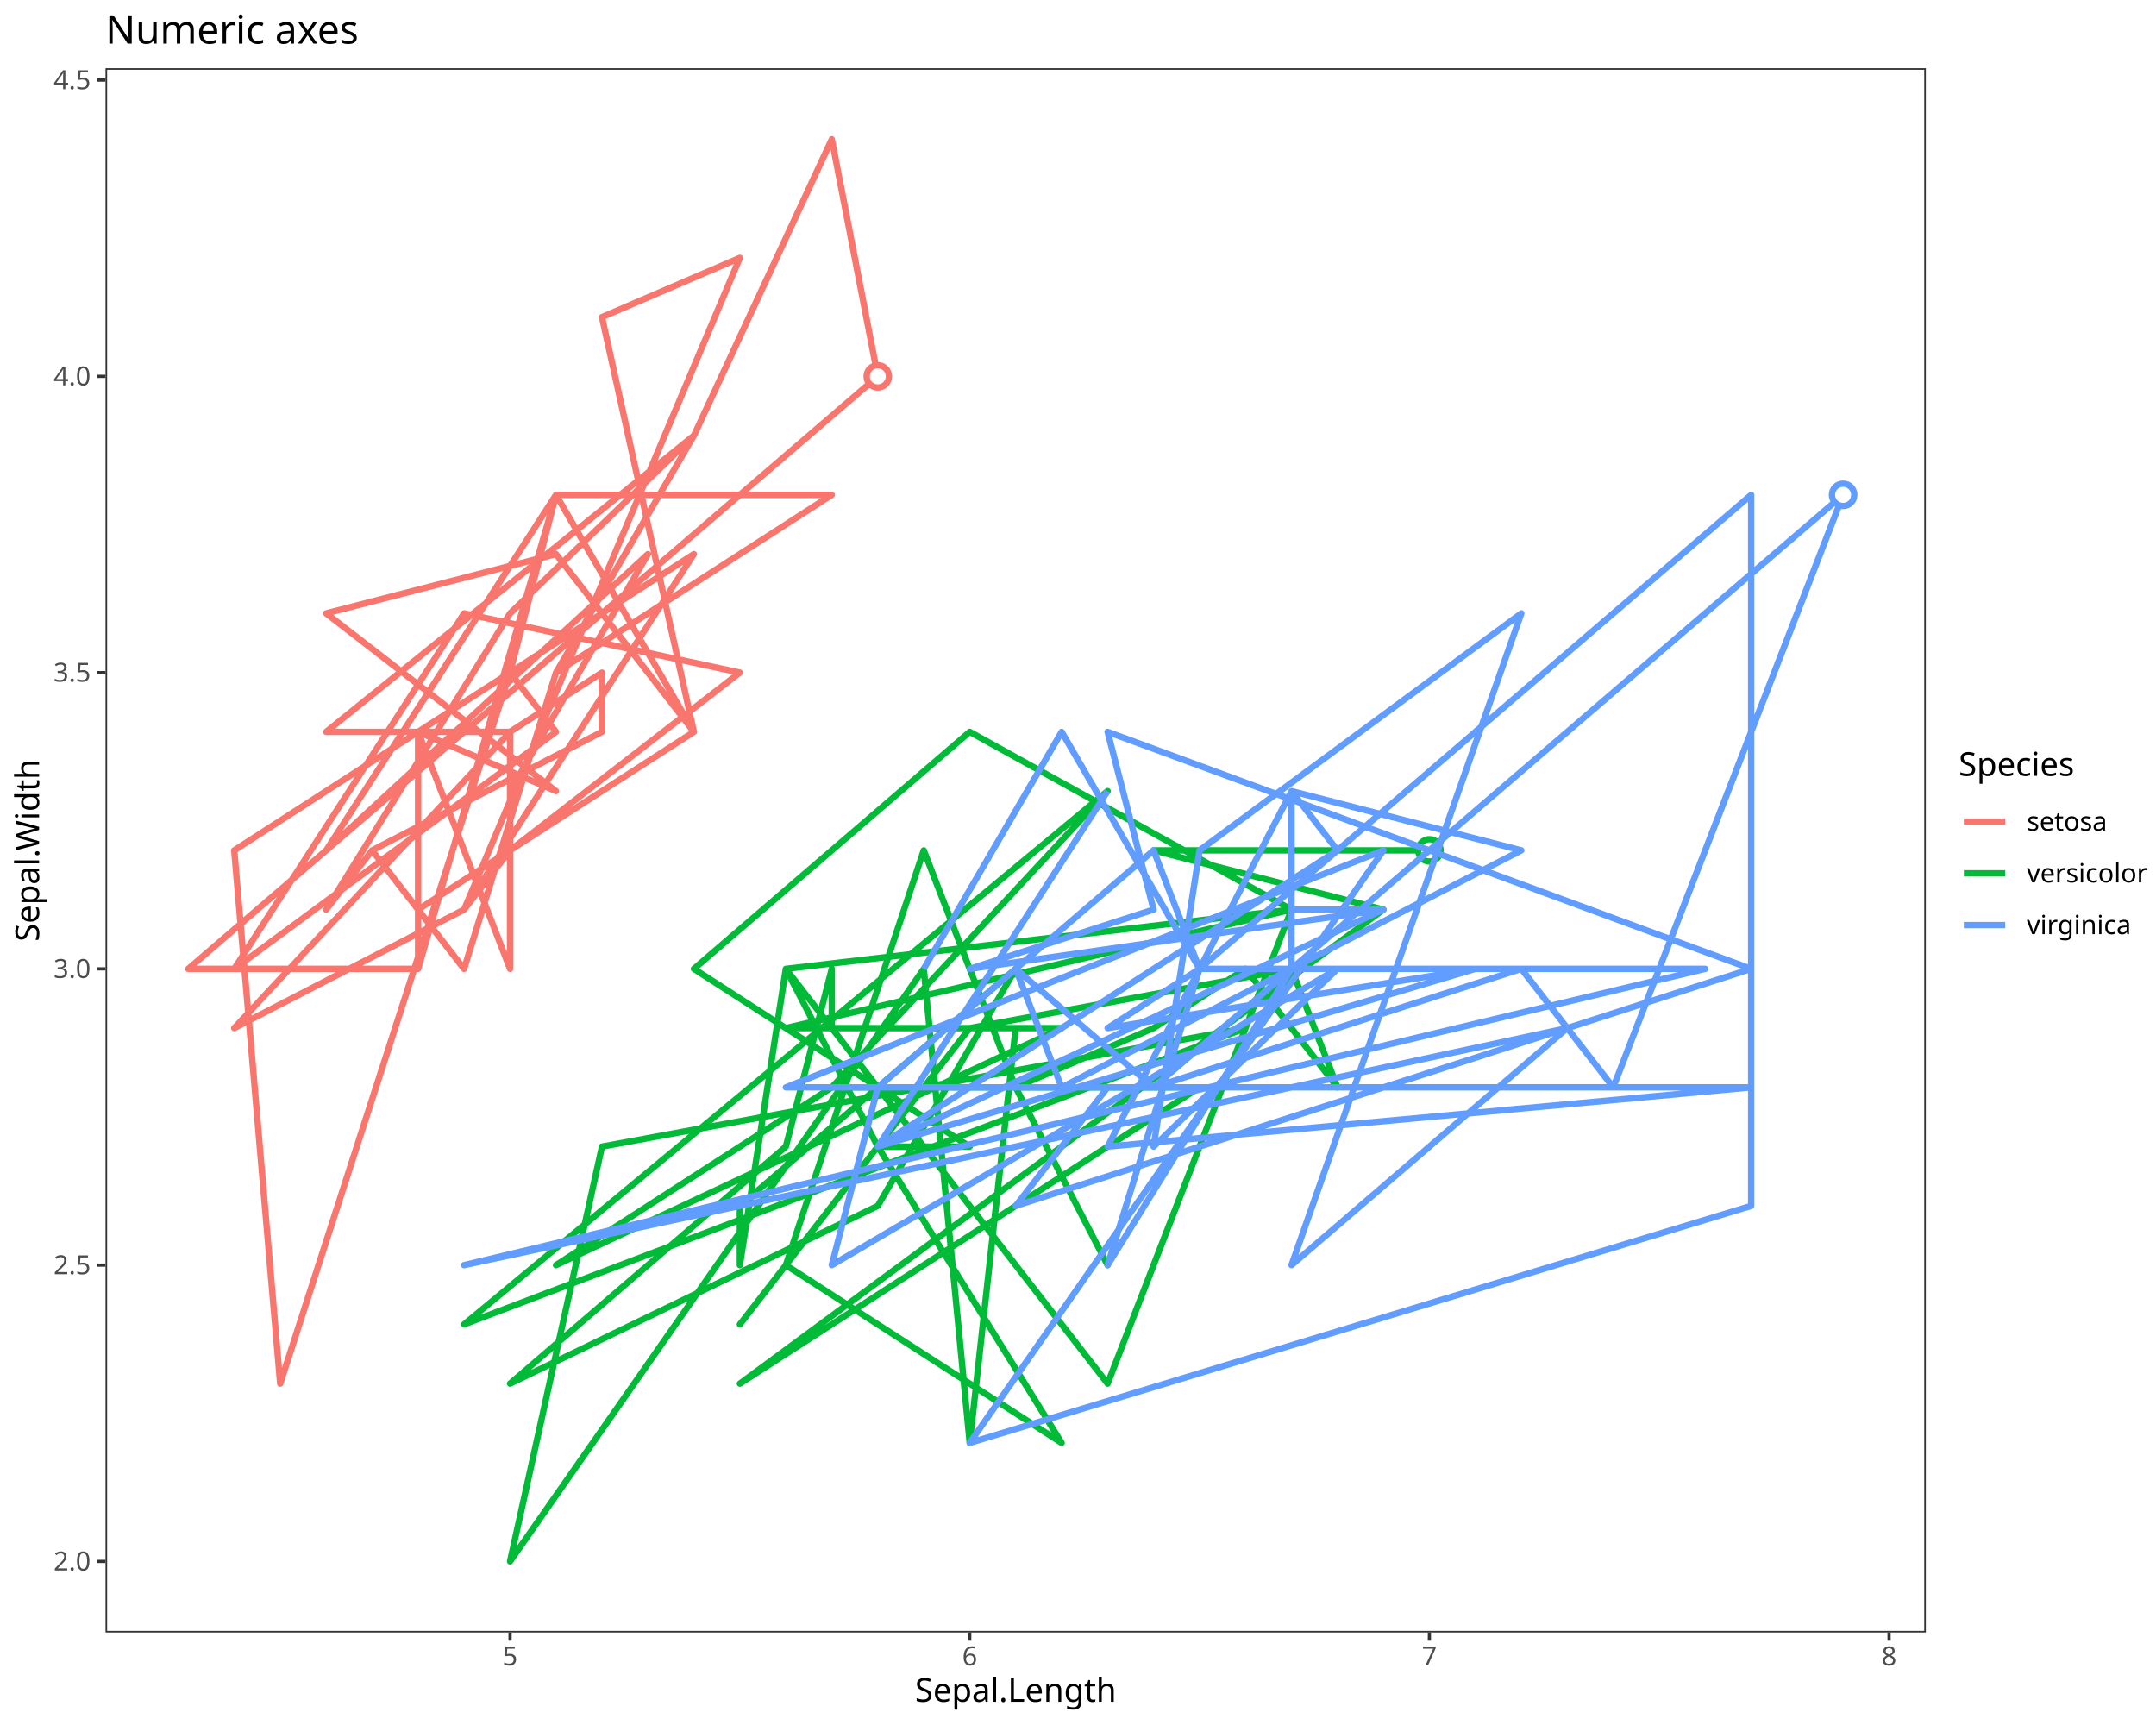
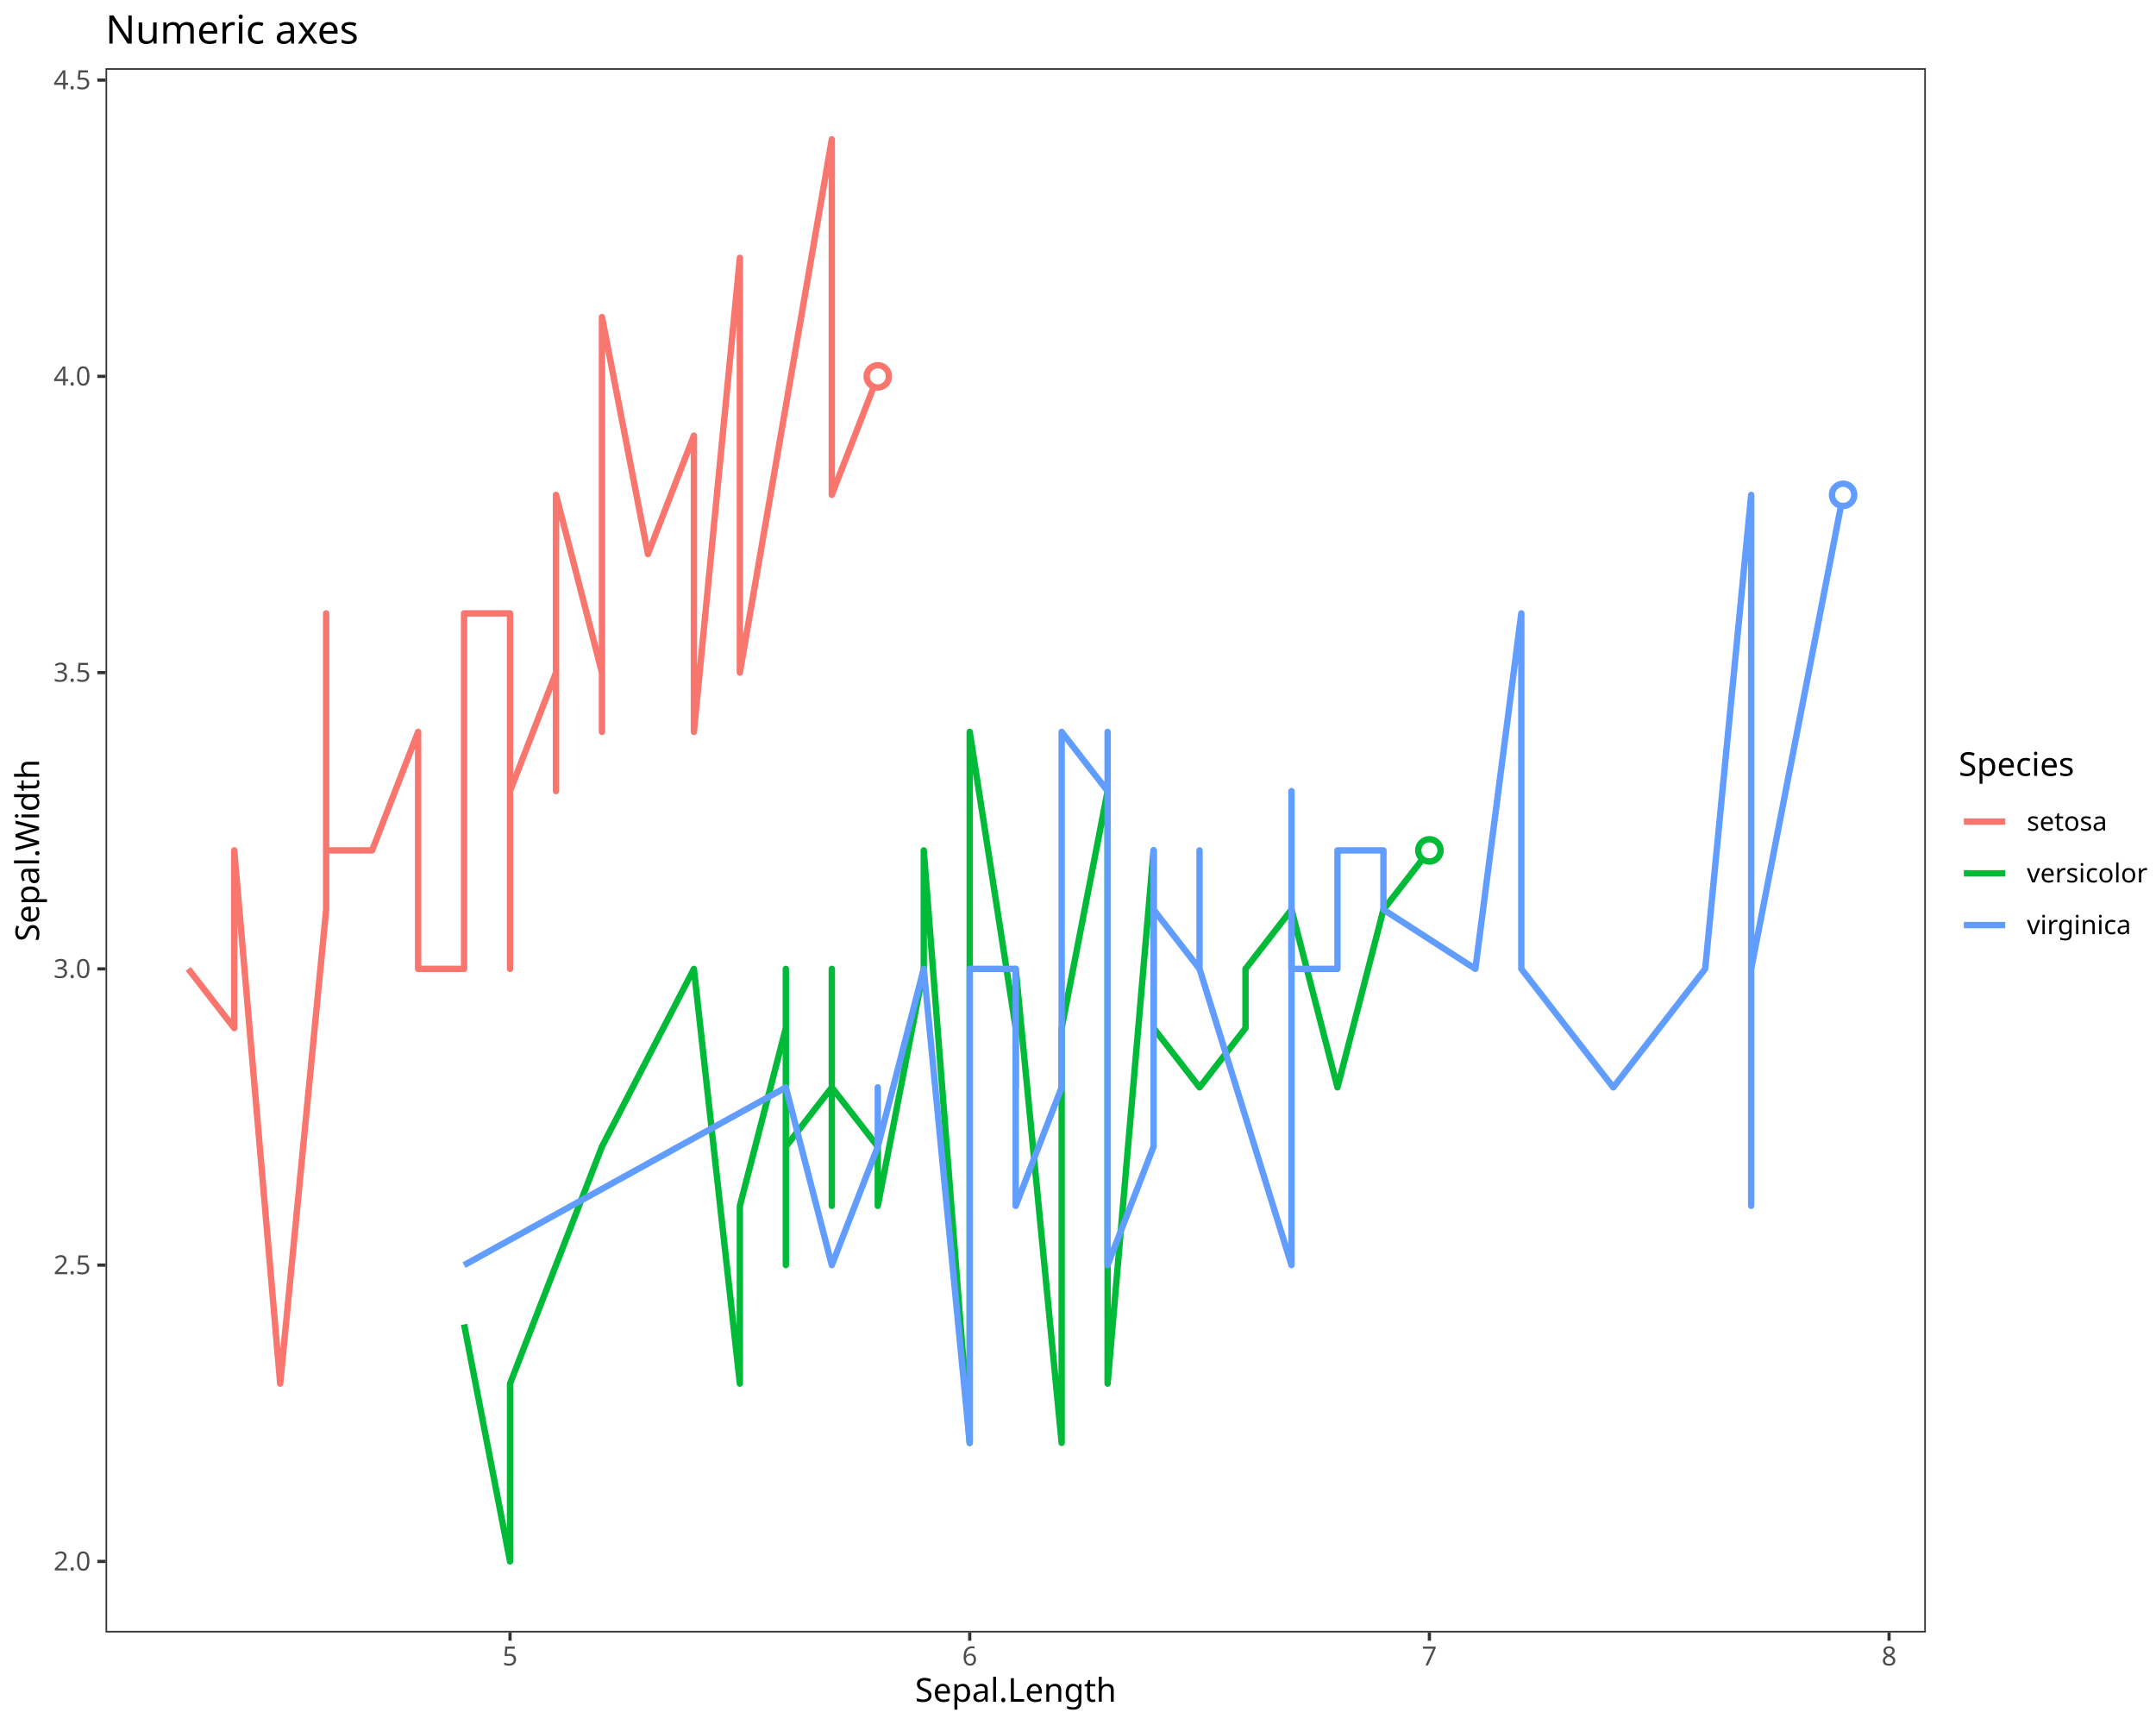
<svg xmlns="http://www.w3.org/2000/svg" class="svglite" data-engine-version="2.0" width="720.00pt" height="576.00pt" viewBox="0 0 720.00 576.00">
  <defs>
    <style type="text/css">
    .svglite line, .svglite polyline, .svglite polygon, .svglite path, .svglite rect, .svglite circle {
      fill: none;
      stroke: #000000;
      stroke-linecap: round;
      stroke-linejoin: round;
      stroke-miterlimit: 10.00;
    }
  </style>
  </defs>
  <rect width="100%" height="100%" style="stroke: none; fill: #FFFFFF;" />
  <defs>
    <clipPath id="cpMC4wMHw3MjAuMDB8MC4wMHw1NzYuMDA=">
      <rect x="0.00" y="0.00" width="720.00" height="576.00" />
    </clipPath>
  </defs>
  <g clip-path="url(#cpMC4wMHw3MjAuMDB8MC4wMHw1NzYuMDA=)">
    <rect x="0.00" y="0.00" width="720.00" height="576.00" style="stroke-width: 1.07; stroke: #FFFFFF; fill: #FFFFFF;" />
  </g>
  <defs>
    <clipPath id="cpMzUuMjR8NjQzLjE0fDIyLjc4fDU0NS4xMQ==">
      <rect x="35.24" y="22.78" width="607.90" height="522.33" />
    </clipPath>
  </defs>
  <g clip-path="url(#cpMzUuMjR8NjQzLjE0fDIyLjc4fDU0NS4xMQ==)">
    <rect x="35.24" y="22.78" width="607.90" height="522.33" style="stroke-width: 1.07; stroke: none; fill: #FFFFFF;" />
-     <polyline points="185.68,224.59 154.98,323.52 124.27,283.95 108.92,303.73 170.33,204.81 231.73,145.45 108.92,244.38 170.33,244.38 78.22,343.30 154.98,303.73 231.73,185.02 139.63,244.38 139.63,323.52 62.87,323.52 293.14,125.67 277.78,46.53 231.73,145.45 185.68,224.59 277.78,165.24 185.68,165.24 231.73,244.38 185.68,185.02 108.92,204.81 185.68,264.16 139.63,244.38 170.33,323.52 170.33,244.38 201.03,224.59 201.03,244.38 124.27,283.95 139.63,303.73 231.73,244.38 201.03,105.88 247.08,86.10 154.98,303.73 170.33,283.95 247.08,224.59 154.98,204.81 78.22,323.52 185.68,244.38 170.33,224.59 93.57,462.01 78.22,283.95 170.33,224.59 185.68,165.24 139.63,323.52 185.68,165.24 108.92,283.95 216.38,185.02 170.33,264.16 " style="stroke-width: 2.13; stroke: #F8766D; stroke-linecap: butt;" />
+     <polyline points="62.87,323.52 78.22,343.30 78.22,323.52 78.22,283.95 93.57,462.01 108.92,303.73 108.92,244.38 108.92,204.81 108.92,283.95 124.27,283.95 124.27,283.95 139.63,244.38 139.63,323.52 139.63,244.38 139.63,303.73 139.63,323.52 154.98,323.52 154.98,303.73 154.98,303.73 154.98,204.81 170.33,204.81 170.33,244.38 170.33,323.52 170.33,244.38 170.33,283.95 170.33,224.59 170.33,224.59 170.33,264.16 185.68,224.59 185.68,224.59 185.68,165.24 185.68,185.02 185.68,264.16 185.68,244.38 185.68,165.24 185.68,165.24 201.03,224.59 201.03,244.38 201.03,105.88 216.38,185.02 231.73,145.45 231.73,185.02 231.73,145.45 231.73,244.38 231.73,244.38 247.08,86.10 247.08,224.59 277.78,46.53 277.78,165.24 293.14,125.67 " style="stroke-width: 2.13; stroke: #F8766D; stroke-linecap: butt;" />
    <circle cx="293.14" cy="125.67" r="3.73" style="stroke-width: 2.13; stroke: #F8766D; fill: #FFFFFF;" />
-     <polyline points="477.35,283.95 385.24,283.95 462.00,303.73 247.08,462.01 400.59,363.09 277.78,363.09 369.89,264.16 154.98,442.23 415.94,343.30 201.03,382.87 170.33,521.37 308.49,323.52 323.84,481.80 339.19,343.30 262.43,343.30 431.30,303.73 262.43,323.52 293.14,382.87 354.54,481.80 262.43,422.44 308.49,283.95 339.19,363.09 369.89,422.44 339.19,363.09 385.24,343.30 415.94,323.52 446.65,363.09 431.30,323.52 323.84,343.30 277.78,402.66 247.08,442.23 247.08,442.23 293.14,382.87 323.84,382.87 231.73,323.52 323.84,244.38 431.30,303.73 369.89,462.01 262.43,323.52 247.08,422.44 247.08,402.66 339.19,323.52 293.14,402.66 170.33,462.01 262.43,382.87 277.78,323.52 277.78,343.30 354.54,343.30 185.68,422.44 277.78,363.09 " style="stroke-width: 2.13; stroke: #00BA38; stroke-linecap: butt;" />
+     <polyline points="154.98,442.23 170.33,521.37 170.33,462.01 185.68,422.44 201.03,382.87 231.73,323.52 247.08,462.01 247.08,442.23 247.08,442.23 247.08,422.44 247.08,402.66 262.43,343.30 262.43,323.52 262.43,422.44 262.43,323.52 262.43,382.87 277.78,363.09 277.78,402.66 277.78,323.52 277.78,343.30 277.78,363.09 293.14,382.87 293.14,382.87 293.14,402.66 308.49,323.52 308.49,283.95 323.84,481.80 323.84,343.30 323.84,382.87 323.84,244.38 339.19,343.30 339.19,363.09 339.19,363.09 339.19,323.52 354.54,481.80 354.54,343.30 369.89,264.16 369.89,422.44 369.89,462.01 385.24,283.95 385.24,343.30 400.59,363.09 415.94,343.30 415.94,323.52 431.30,303.73 431.30,323.52 431.30,303.73 446.65,363.09 462.00,303.73 477.35,283.95 " style="stroke-width: 2.13; stroke: #00BA38; stroke-linecap: butt;" />
    <circle cx="477.35" cy="283.95" r="3.73" style="stroke-width: 2.13; stroke: #00BA38; fill: #FFFFFF;" />
-     <polyline points="369.89,264.16 293.14,382.87 492.70,323.52 369.89,343.30 400.59,323.52 569.45,323.52 154.98,422.44 523.40,343.30 431.30,422.44 508.05,204.81 400.59,283.95 385.24,382.87 446.65,323.52 277.78,422.44 293.14,363.09 385.24,283.95 400.59,323.52 584.81,165.24 584.81,402.66 323.84,481.80 462.00,283.95 262.43,363.09 584.81,363.09 369.89,382.87 431.30,264.16 508.05,283.95 354.54,363.09 339.19,323.52 385.24,363.09 508.05,323.52 538.75,363.09 615.51,165.24 385.24,363.09 369.89,363.09 339.19,402.66 584.81,323.52 369.89,244.38 385.24,303.73 323.84,323.52 462.00,303.73 431.30,303.73 462.00,303.73 293.14,382.87 446.65,283.95 431.30,264.16 431.30,323.52 369.89,422.44 400.59,323.52 354.54,244.38 308.49,323.52 " style="stroke-width: 2.13; stroke: #619CFF; stroke-linecap: butt;" />
+     <polyline points="154.98,422.44 262.43,363.09 277.78,422.44 293.14,382.87 293.14,363.09 293.14,382.87 308.49,323.52 323.84,481.80 323.84,323.52 339.19,323.52 339.19,402.66 354.54,363.09 354.54,244.38 369.89,264.16 369.89,343.30 369.89,382.87 369.89,363.09 369.89,244.38 369.89,422.44 385.24,382.87 385.24,283.95 385.24,363.09 385.24,363.09 385.24,303.73 400.59,323.52 400.59,283.95 400.59,323.52 400.59,323.52 431.30,422.44 431.30,264.16 431.30,303.73 431.30,264.16 431.30,323.52 446.65,323.52 446.65,283.95 462.00,283.95 462.00,303.73 462.00,303.73 492.70,323.52 508.05,204.81 508.05,283.95 508.05,323.52 523.40,343.30 538.75,363.09 569.45,323.52 584.81,165.24 584.81,402.66 584.81,363.09 584.81,323.52 615.51,165.24 " style="stroke-width: 2.13; stroke: #619CFF; stroke-linecap: butt;" />
    <circle cx="615.51" cy="165.24" r="3.73" style="stroke-width: 2.13; stroke: #619CFF; fill: #FFFFFF;" />
    <rect x="35.24" y="22.78" width="607.90" height="522.33" style="stroke-width: 1.07; stroke: #333333;" />
  </g>
  <g clip-path="url(#cpMC4wMHw3MjAuMDB8MC4wMHw1NzYuMDA=)">
    <text x="30.31" y="524.40" text-anchor="end" style="font-size: 8.80px; fill: #4D4D4D; font-family: sans;" textLength="12.23px" lengthAdjust="spacingAndGlyphs">2.0</text>
    <text x="30.31" y="425.47" text-anchor="end" style="font-size: 8.80px; fill: #4D4D4D; font-family: sans;" textLength="12.23px" lengthAdjust="spacingAndGlyphs">2.5</text>
    <text x="30.31" y="326.55" text-anchor="end" style="font-size: 8.80px; fill: #4D4D4D; font-family: sans;" textLength="12.23px" lengthAdjust="spacingAndGlyphs">3.0</text>
    <text x="30.31" y="227.62" text-anchor="end" style="font-size: 8.80px; fill: #4D4D4D; font-family: sans;" textLength="12.23px" lengthAdjust="spacingAndGlyphs">3.5</text>
    <text x="30.31" y="128.69" text-anchor="end" style="font-size: 8.80px; fill: #4D4D4D; font-family: sans;" textLength="12.23px" lengthAdjust="spacingAndGlyphs">4.0</text>
    <text x="30.31" y="29.77" text-anchor="end" style="font-size: 8.80px; fill: #4D4D4D; font-family: sans;" textLength="12.23px" lengthAdjust="spacingAndGlyphs">4.5</text>
    <polyline points="32.50,521.37 35.24,521.37 " style="stroke-width: 1.07; stroke: #333333; stroke-linecap: butt;" />
    <polyline points="32.50,422.44 35.24,422.44 " style="stroke-width: 1.07; stroke: #333333; stroke-linecap: butt;" />
    <polyline points="32.50,323.52 35.24,323.52 " style="stroke-width: 1.07; stroke: #333333; stroke-linecap: butt;" />
    <polyline points="32.50,224.59 35.24,224.59 " style="stroke-width: 1.07; stroke: #333333; stroke-linecap: butt;" />
    <polyline points="32.50,125.67 35.24,125.67 " style="stroke-width: 1.07; stroke: #333333; stroke-linecap: butt;" />
    <polyline points="32.50,26.74 35.24,26.74 " style="stroke-width: 1.07; stroke: #333333; stroke-linecap: butt;" />
    <polyline points="170.33,547.85 170.33,545.11 " style="stroke-width: 1.07; stroke: #333333; stroke-linecap: butt;" />
    <polyline points="323.84,547.85 323.84,545.11 " style="stroke-width: 1.07; stroke: #333333; stroke-linecap: butt;" />
    <polyline points="477.35,547.85 477.35,545.11 " style="stroke-width: 1.07; stroke: #333333; stroke-linecap: butt;" />
    <polyline points="630.86,547.85 630.86,545.11 " style="stroke-width: 1.07; stroke: #333333; stroke-linecap: butt;" />
    <text x="170.33" y="556.10" text-anchor="middle" style="font-size: 8.80px; fill: #4D4D4D; font-family: sans;" textLength="4.89px" lengthAdjust="spacingAndGlyphs">5</text>
    <text x="323.84" y="556.10" text-anchor="middle" style="font-size: 8.80px; fill: #4D4D4D; font-family: sans;" textLength="4.89px" lengthAdjust="spacingAndGlyphs">6</text>
    <text x="477.35" y="556.10" text-anchor="middle" style="font-size: 8.80px; fill: #4D4D4D; font-family: sans;" textLength="4.89px" lengthAdjust="spacingAndGlyphs">7</text>
    <text x="630.86" y="556.10" text-anchor="middle" style="font-size: 8.80px; fill: #4D4D4D; font-family: sans;" textLength="4.89px" lengthAdjust="spacingAndGlyphs">8</text>
    <text x="339.19" y="568.24" text-anchor="middle" style="font-size: 11.00px; font-family: sans;" textLength="64.84px" lengthAdjust="spacingAndGlyphs">Sepal.Length</text>
    <text transform="translate(13.05,283.95) rotate(-90)" text-anchor="middle" style="font-size: 11.00px; font-family: sans;" textLength="59.31px" lengthAdjust="spacingAndGlyphs">Sepal.Width</text>
    <rect x="654.10" y="250.36" width="60.42" height="67.17" style="stroke-width: 1.07; stroke: none; fill: #FFFFFF;" />
    <text x="654.10" y="259.07" style="font-size: 11.00px; font-family: sans;" textLength="39.14px" lengthAdjust="spacingAndGlyphs">Species</text>
    <rect x="654.10" y="265.69" width="17.28" height="17.28" style="stroke-width: 1.07; stroke: none; fill: #FFFFFF;" />
    <line x1="655.83" y1="274.33" x2="669.65" y2="274.33" style="stroke-width: 2.13; stroke: #F8766D; stroke-linecap: butt;" />
    <rect x="654.10" y="282.97" width="17.28" height="17.28" style="stroke-width: 1.07; stroke: none; fill: #FFFFFF;" />
    <line x1="655.83" y1="291.61" x2="669.65" y2="291.61" style="stroke-width: 2.13; stroke: #00BA38; stroke-linecap: butt;" />
    <rect x="654.10" y="300.25" width="17.28" height="17.28" style="stroke-width: 1.07; stroke: none; fill: #FFFFFF;" />
    <line x1="655.83" y1="308.89" x2="669.65" y2="308.89" style="stroke-width: 2.13; stroke: #619CFF; stroke-linecap: butt;" />
    <text x="676.86" y="277.36" style="font-size: 8.80px; font-family: sans;" textLength="25.94px" lengthAdjust="spacingAndGlyphs">setosa</text>
    <text x="676.86" y="294.64" style="font-size: 8.80px; font-family: sans;" textLength="37.66px" lengthAdjust="spacingAndGlyphs">versicolor</text>
    <text x="676.86" y="311.92" style="font-size: 8.80px; font-family: sans;" textLength="32.28px" lengthAdjust="spacingAndGlyphs">virginica</text>
    <text x="35.24" y="14.56" style="font-size: 13.20px; font-family: sans;" textLength="80.71px" lengthAdjust="spacingAndGlyphs">Numeric axes</text>
  </g>
</svg>
